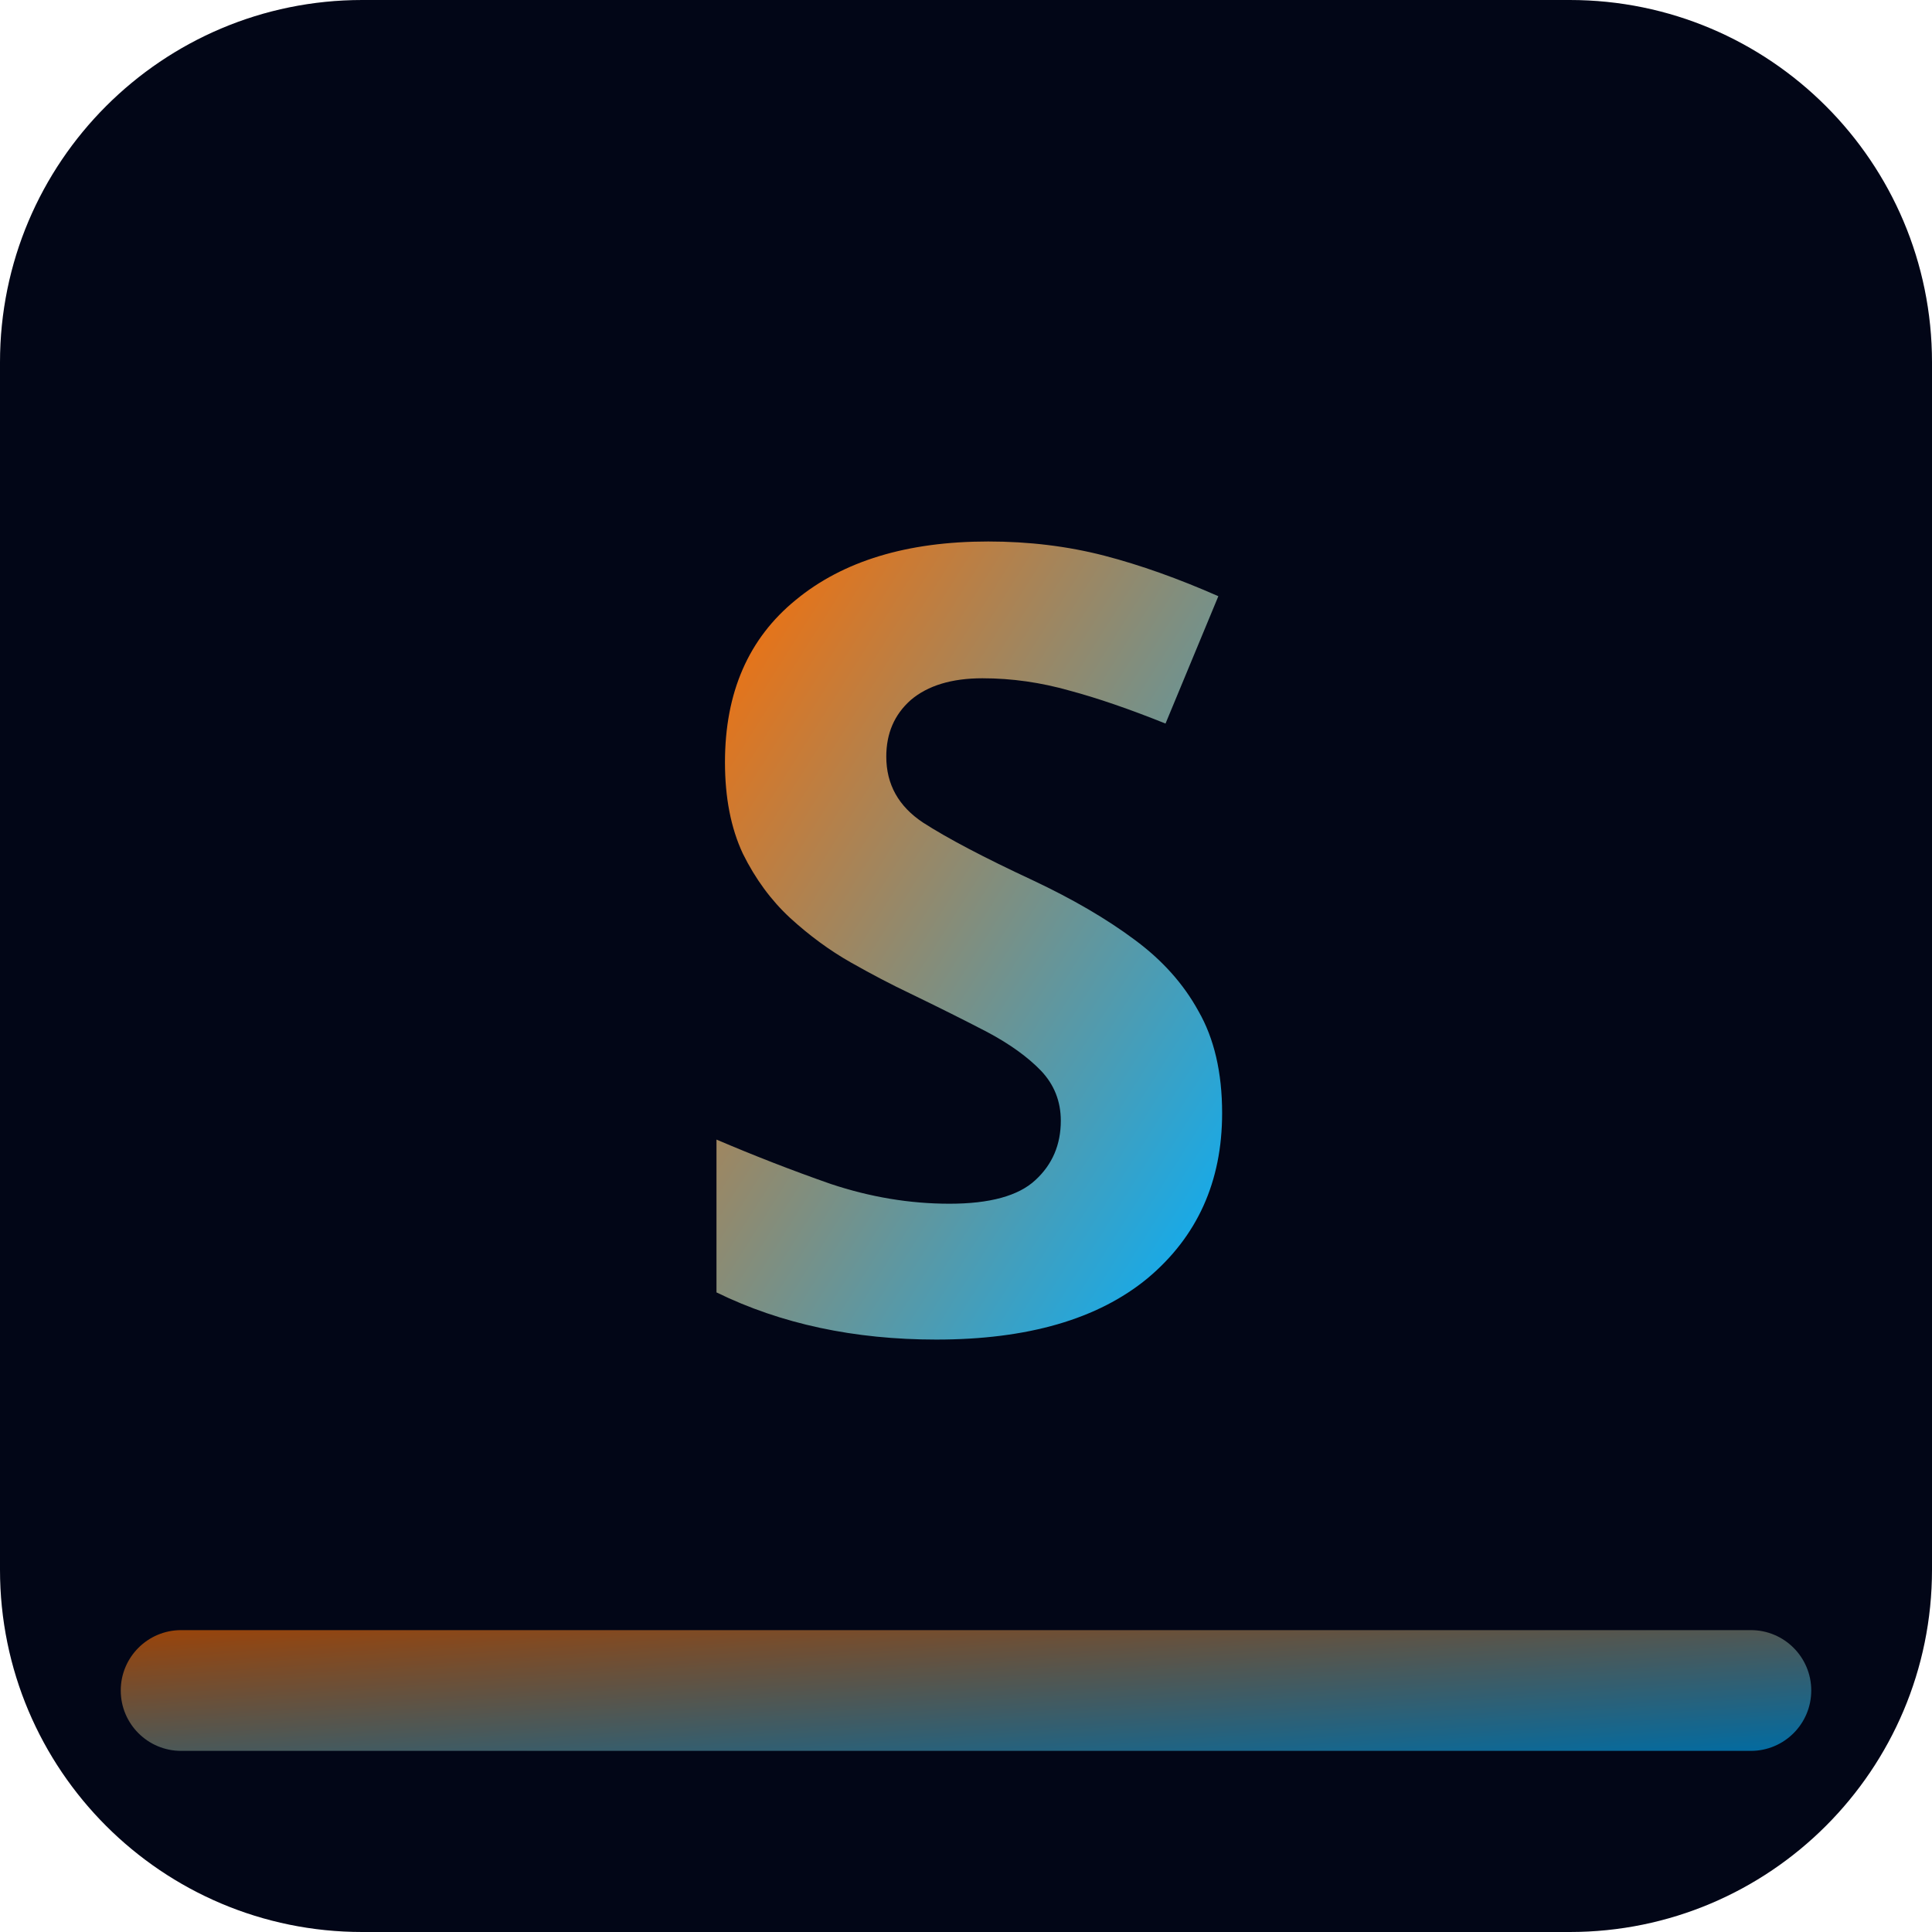
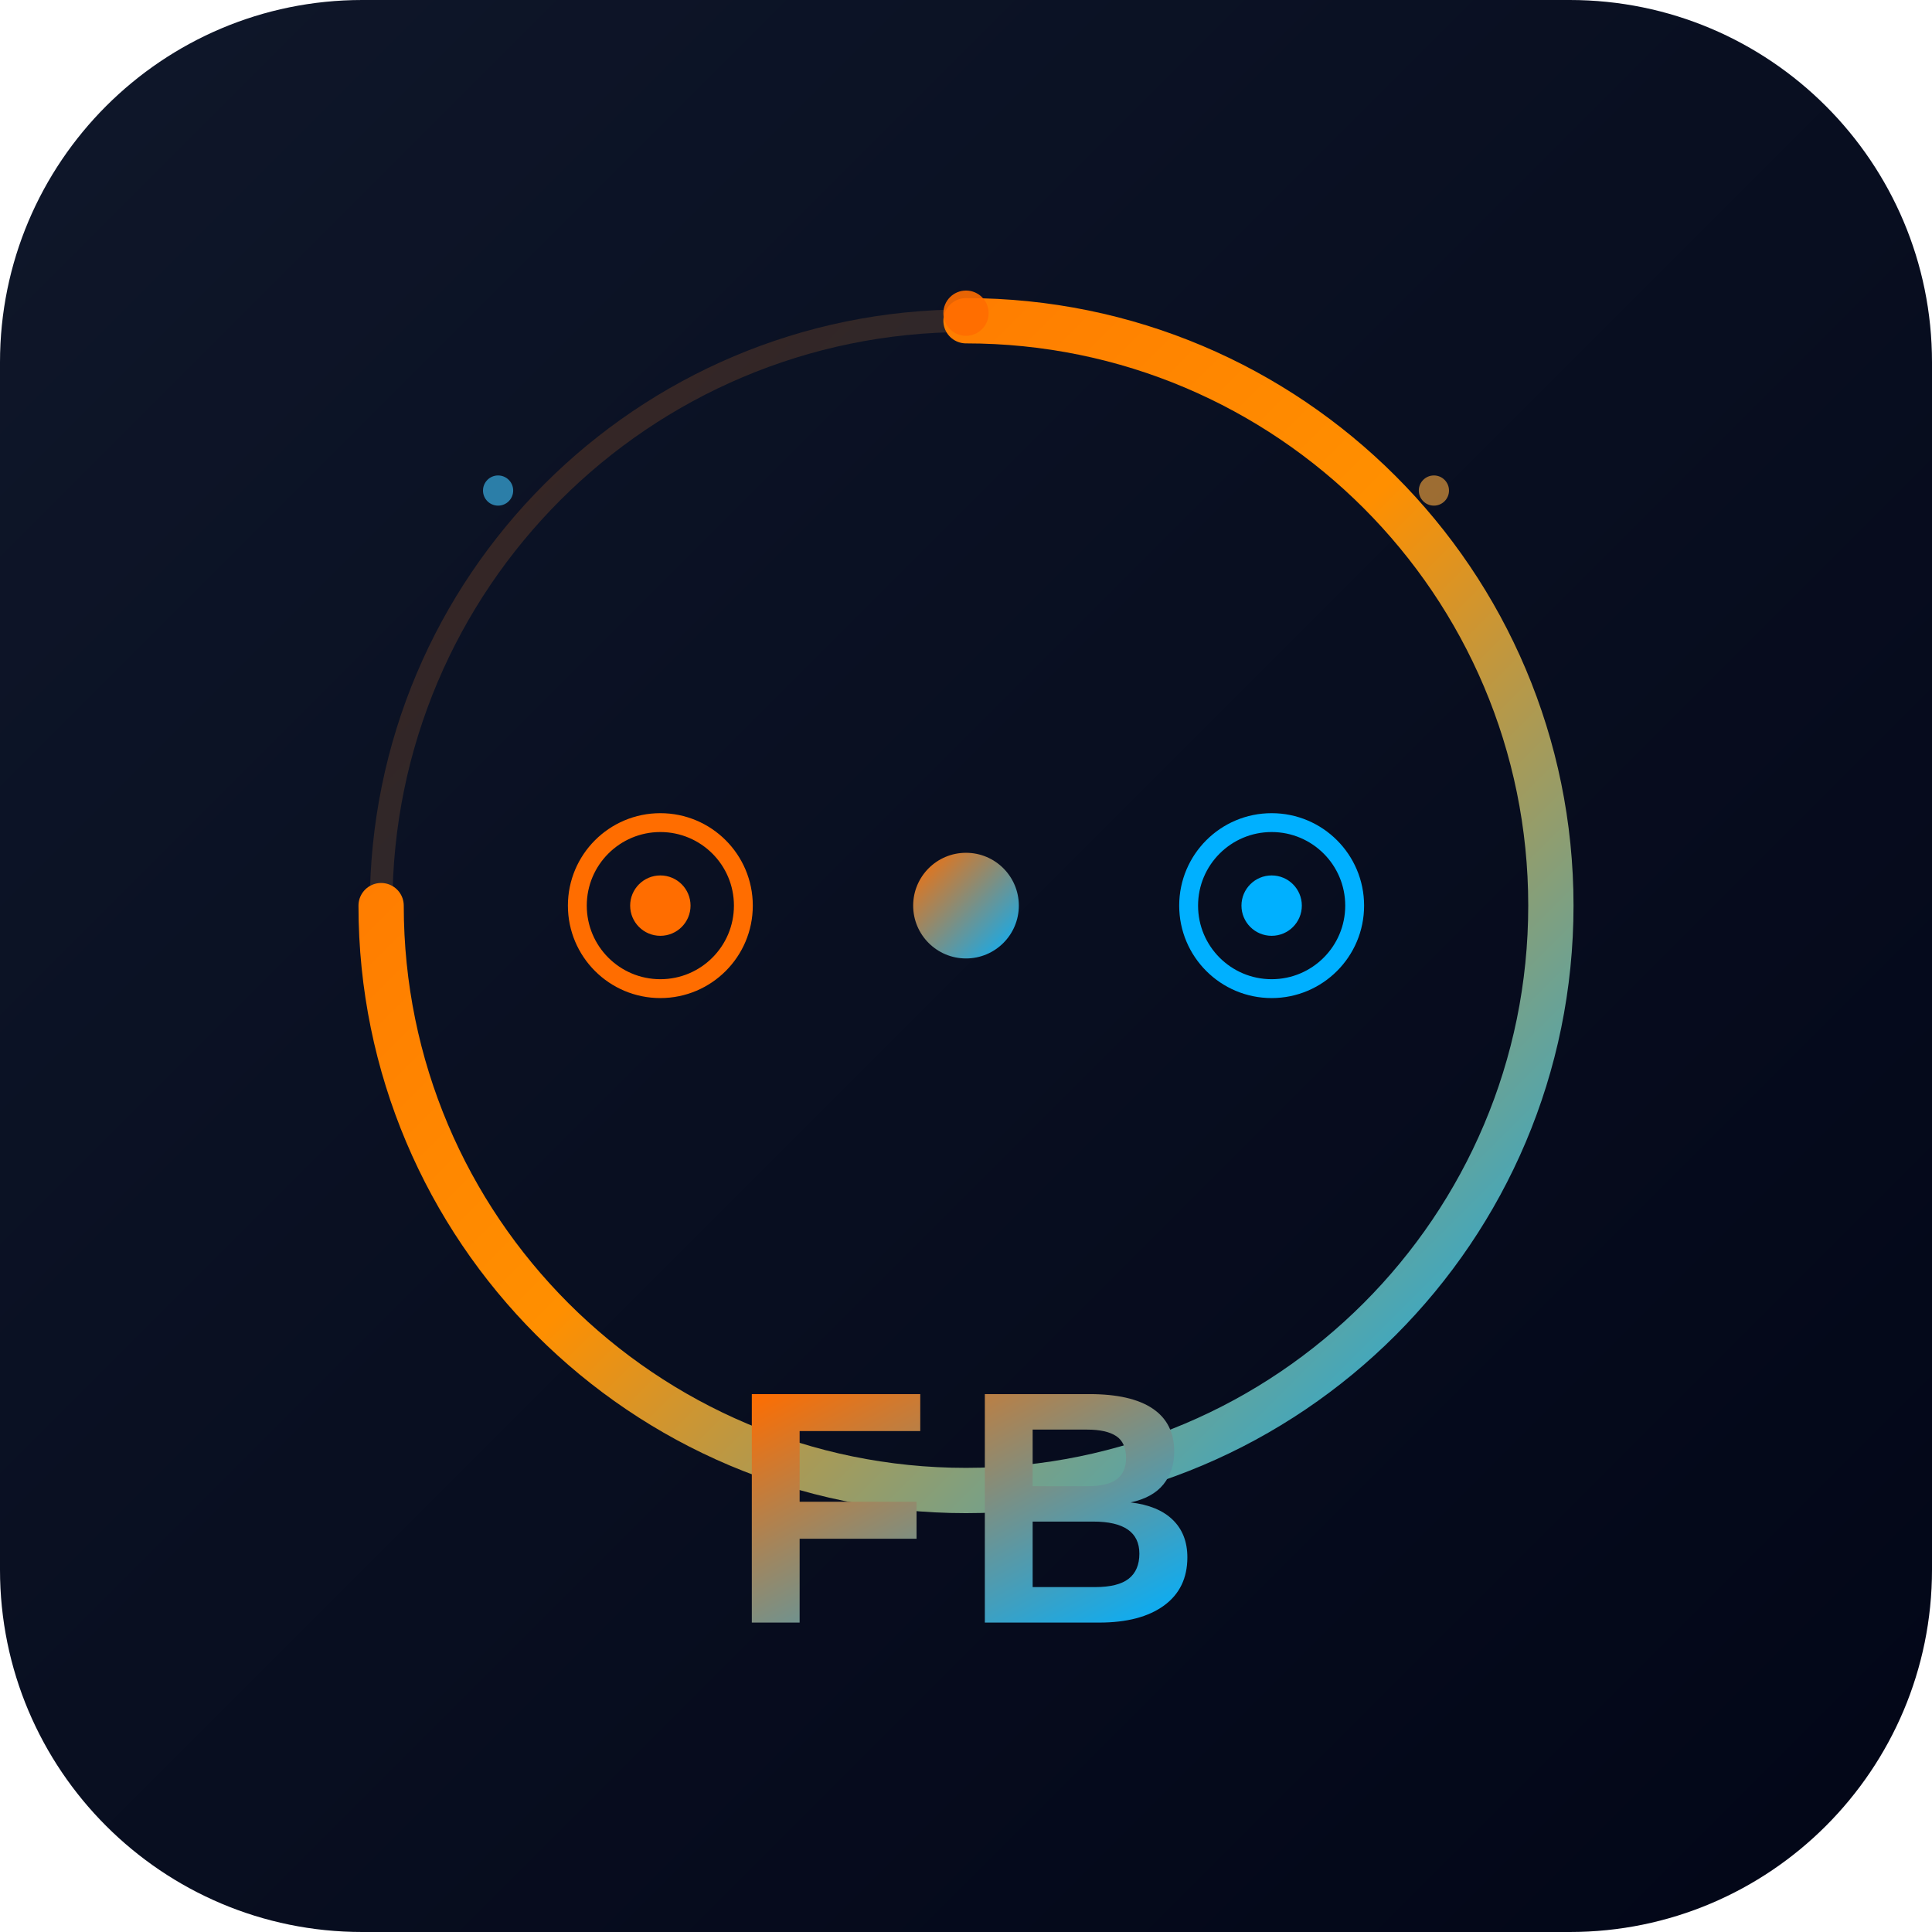
- <svg xmlns="http://www.w3.org/2000/svg" viewBox="0 0 32 32">
+ <svg xmlns="http://www.w3.org/2000/svg" viewBox="0 0 512 512">
  <defs>
+     <linearGradient id="bg" x1="0%" y1="0%" x2="100%" y2="100%">
+       <stop offset="0%" stop-color="#0f172a" />
+       <stop offset="100%" stop-color="#020617" />
+     </linearGradient>
    <linearGradient id="g" x1="0%" y1="0%" x2="100%" y2="100%">
      <stop offset="0%" stop-color="#ff6d00" />
      <stop offset="100%" stop-color="#00b0ff" />
    </linearGradient>
+     <linearGradient id="g2" x1="0%" y1="0%" x2="100%" y2="100%">
+       <stop offset="0%" stop-color="#ff6d00" />
+       <stop offset="50%" stop-color="#ff8f00" />
+       <stop offset="100%" stop-color="#00b0ff" />
+     </linearGradient>
  </defs>
-   <rect width="32" height="32" rx="6" fill="#020617" />
-   <text x="16" y="22" text-anchor="middle" font-family="Arial Black,sans-serif" font-weight="900" font-size="18" fill="url(#g)">S</text>
-   <rect x="2" y="27" width="28" height="2" rx="1" fill="url(#g)" opacity="0.6" />
+   <rect width="512" height="512" rx="96" fill="url(#bg)" />
+   <circle cx="256" cy="240" r="155" fill="none" stroke="url(#g)" stroke-width="6" opacity="0.2" />
+   <path d="M 256 85 A 155 155 0 1 1 101 240" fill="none" stroke="url(#g2)" stroke-width="12" stroke-linecap="round" />
+   <line x1="160" y1="240" x2="352" y2="240" stroke="url(#g)" stroke-width="8" stroke-linecap="round" />
+   <circle cx="256" cy="240" r="14" fill="url(#g)" />
+   <circle cx="175" cy="240" r="22" fill="none" stroke="#ff6d00" stroke-width="5" />
+   <circle cx="175" cy="240" r="8" fill="#ff6d00" />
+   <circle cx="337" cy="240" r="22" fill="none" stroke="#00b0ff" stroke-width="5" />
+   <circle cx="337" cy="240" r="8" fill="#00b0ff" />
+   <text x="256" y="430" text-anchor="middle" font-family="Arial,Helvetica,sans-serif" font-weight="900" font-size="88" fill="url(#g)" letter-spacing="8">FB</text>
+   <circle cx="256" cy="83" r="6" fill="#ff6d00" opacity="0.9" />
+   <circle cx="380" cy="130" r="4" fill="#ffab40" opacity="0.6" />
+   <circle cx="132" cy="130" r="4" fill="#40c4ff" opacity="0.6" />
</svg>
